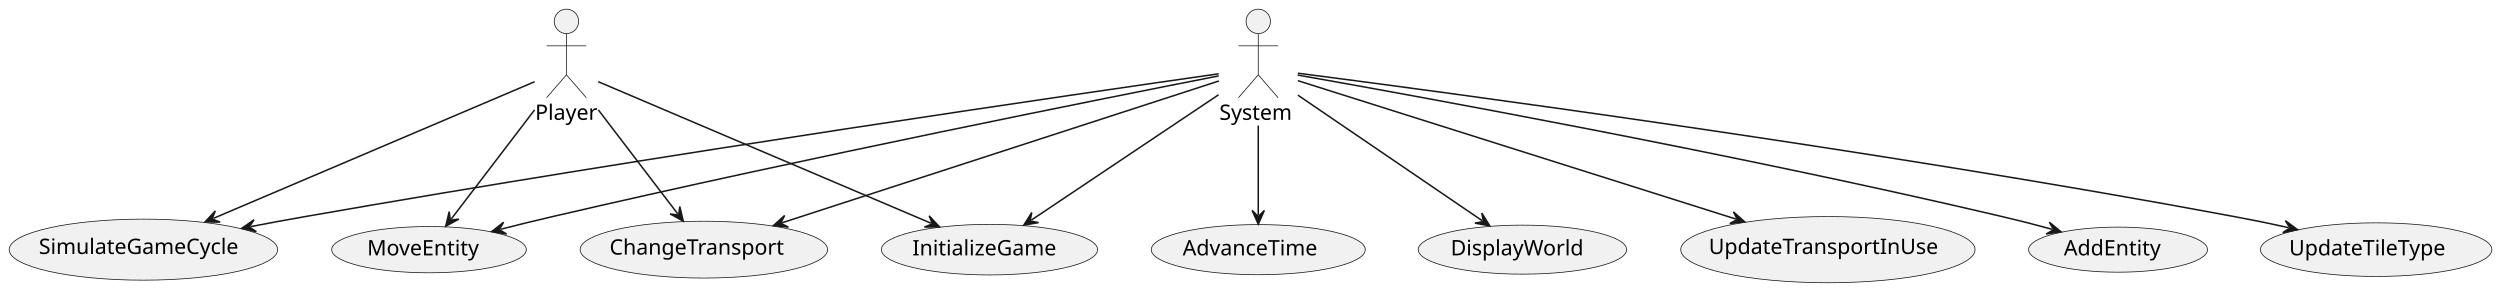
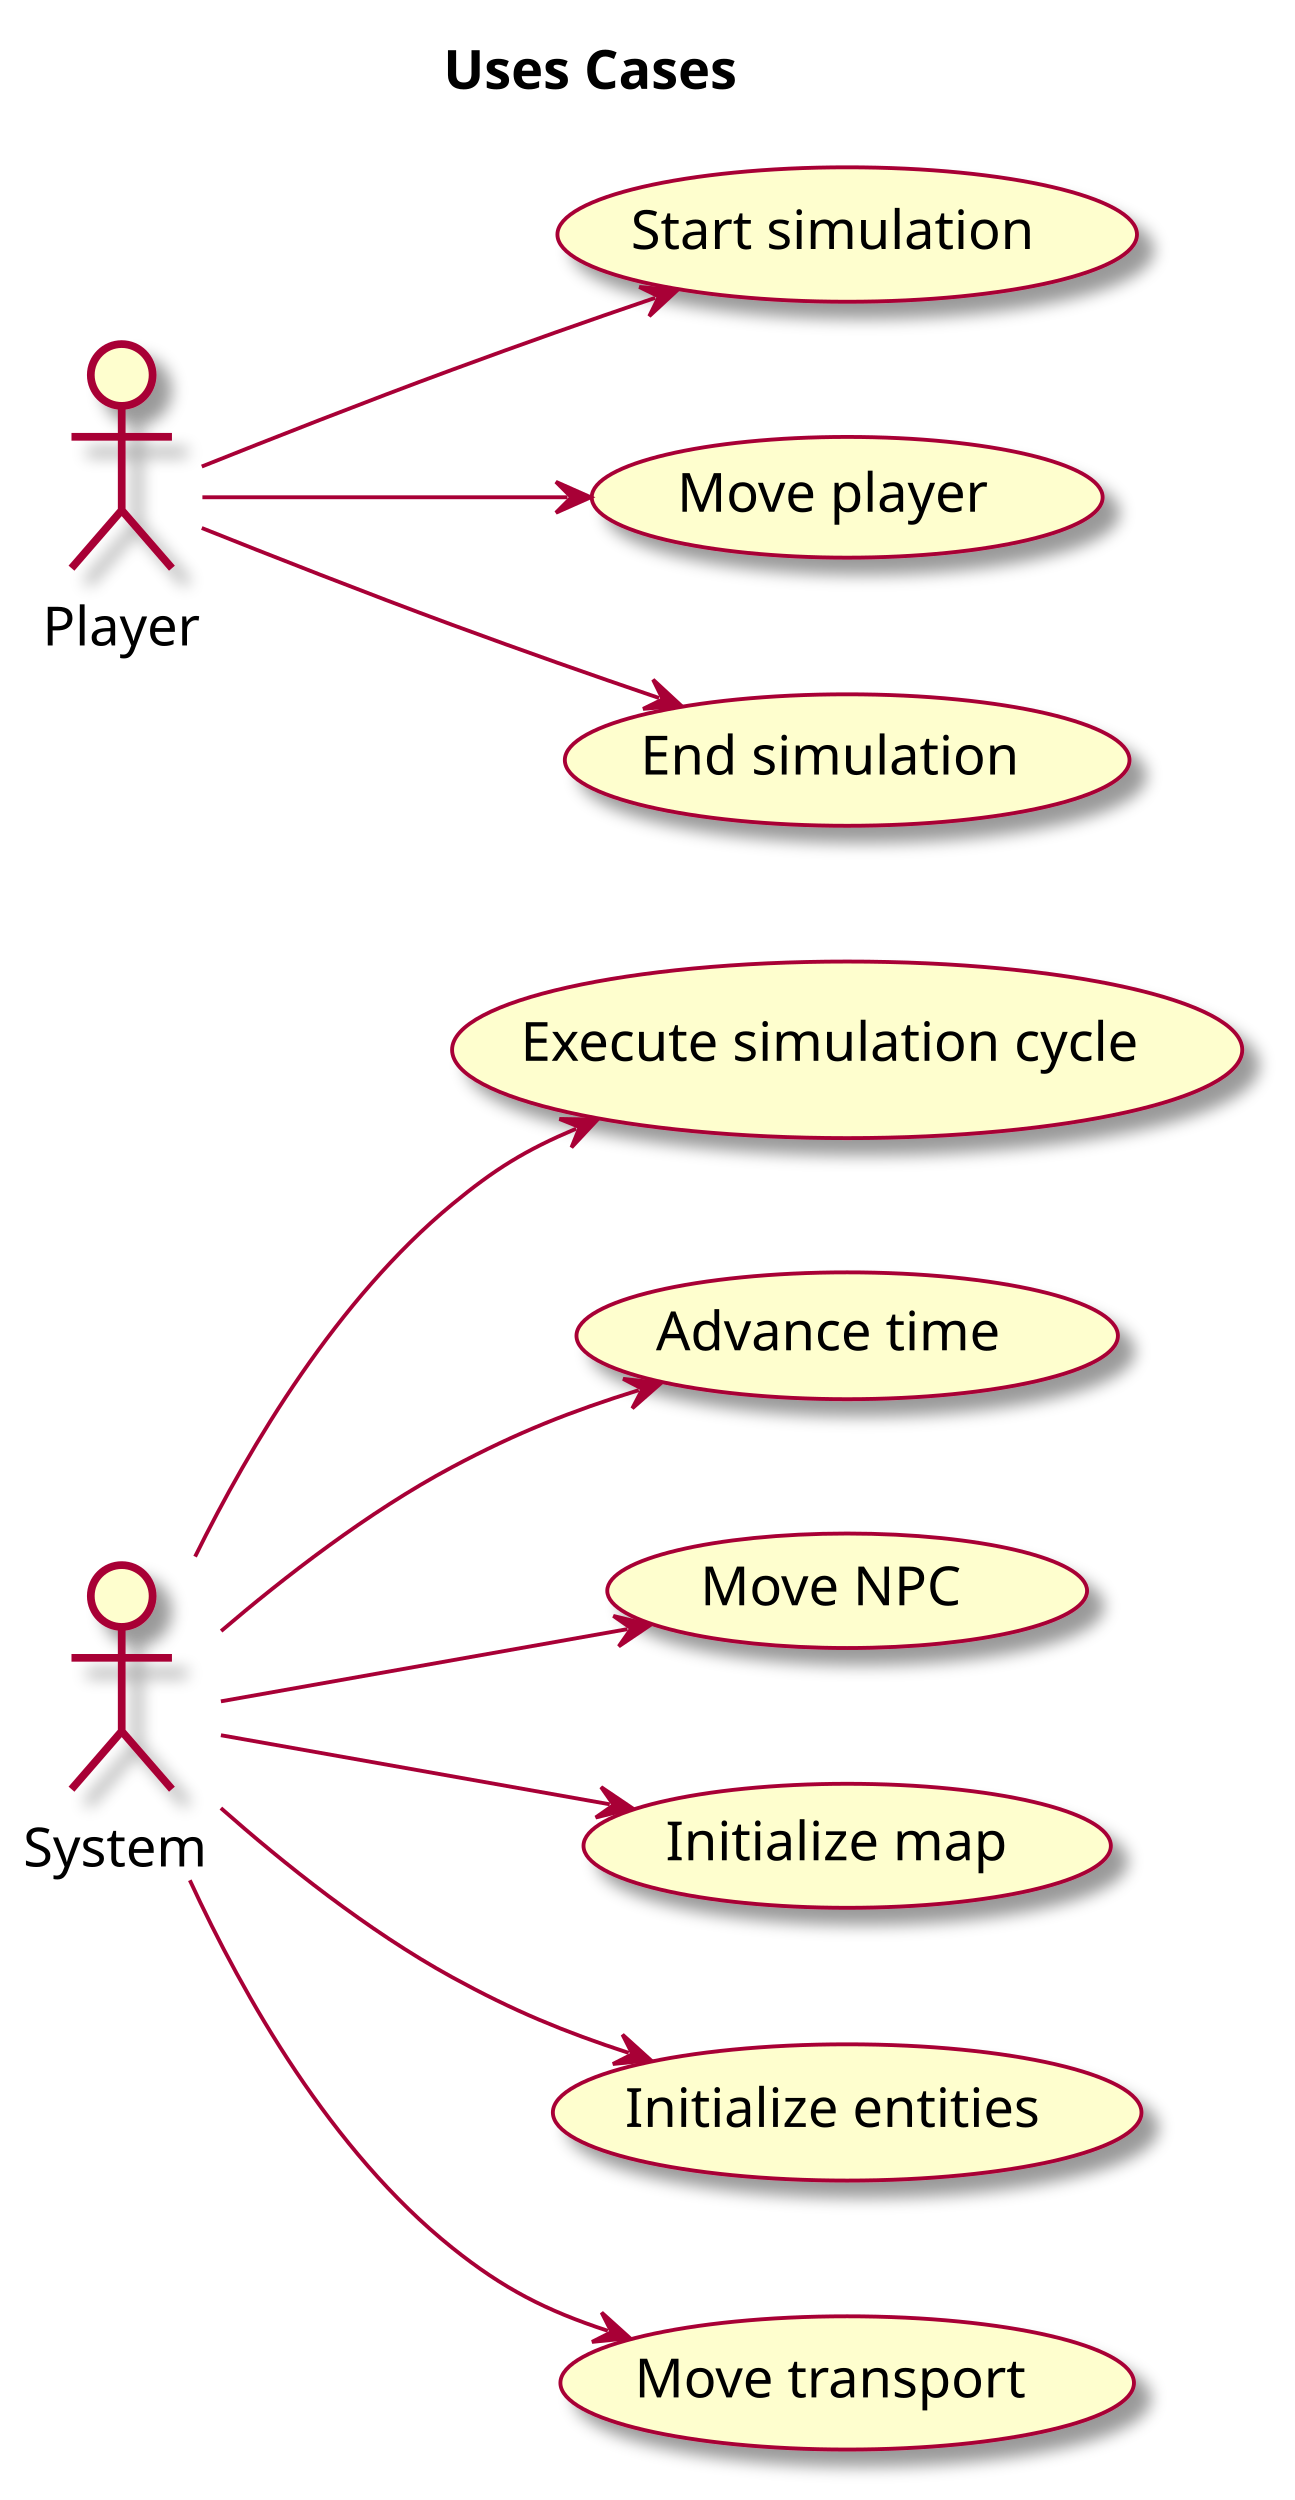
- <svg xmlns="http://www.w3.org/2000/svg" contentStyleType="text/css" height="191px" preserveAspectRatio="none" style="width:1637px;height:191px;background:#FFFFFF;" version="1.1" viewBox="0 0 1637 191" width="1637px" zoomAndPan="magnify">
-   <defs />
+ <svg xmlns="http://www.w3.org/2000/svg" contentStyleType="text/css" height="647px" preserveAspectRatio="none" style="width:335px;height:647px;background:#FFFFFF;" version="1.1" viewBox="0 0 335 647" width="335px" zoomAndPan="magnify">
+   <defs>
+     <filter height="300%" id="f1hwj0jot3uli" width="300%" x="-1" y="-1">
+       <feGaussianBlur result="blurOut" stdDeviation="2.0" />
+       <feColorMatrix in="blurOut" result="blurOut2" type="matrix" values="0 0 0 0 0 0 0 0 0 0 0 0 0 0 0 0 0 0 .4 0" />
+       <feOffset dx="4.0" dy="4.0" in="blurOut2" result="blurOut3" />
+       <feBlend in="SourceGraphic" in2="blurOut3" mode="normal" />
+     </filter>
+   </defs>
  <g>
+     <text fill="#000000" font-family="sans-serif" font-size="14" font-weight="bold" lengthAdjust="spacing" textLength="92" x="114.748" y="22.995">Uses Cases</text>
+     <g id="elem_system">
+       <ellipse cx="31.5" cy="413.047" fill="#FEFECE" filter="url(#f1hwj0jot3uli)" rx="8" ry="8" style="stroke:#A80036;stroke-width:2.0;" />
+       <path d="M31.5,421.047 L31.5,448.047 M18.5,429.047 L44.5,429.047 M31.5,448.047 L18.5,463.047 M31.5,448.047 L44.5,463.047 " fill="none" filter="url(#f1hwj0jot3uli)" style="stroke:#A80036;stroke-width:2.0;" />
+       <text fill="#000000" font-family="sans-serif" font-size="14" lengthAdjust="spacing" textLength="51" x="6" y="483.042">System</text>
+     </g>
    <g id="elem_Player">
-       <ellipse cx="370.91" cy="14" fill="#F1F1F1" rx="8" ry="8" style="stroke:#181818;stroke-width:0.5;" />
-       <path d="M370.91,22 L370.91,49 M357.91,30 L383.91,30 M370.91,49 L357.91,64 M370.91,49 L383.91,64 " fill="none" style="stroke:#181818;stroke-width:0.5;" />
-       <text fill="#000000" font-family="sans-serif" font-size="14" lengthAdjust="spacing" textLength="41" x="350.41" y="78.495">Player</text>
+       <ellipse cx="31.5" cy="97.047" fill="#FEFECE" filter="url(#f1hwj0jot3uli)" rx="8" ry="8" style="stroke:#A80036;stroke-width:2.0;" />
+       <path d="M31.5,105.047 L31.5,132.047 M18.5,113.047 L44.5,113.047 M31.5,132.047 L18.5,147.047 M31.5,132.047 L44.5,147.047 " fill="none" filter="url(#f1hwj0jot3uli)" style="stroke:#A80036;stroke-width:2.0;" />
+       <text fill="#000000" font-family="sans-serif" font-size="14" lengthAdjust="spacing" textLength="41" x="11" y="167.042">Player</text>
    </g>
-     <g id="elem_System">
-       <ellipse cx="823.91" cy="14" fill="#F1F1F1" rx="8" ry="8" style="stroke:#181818;stroke-width:0.5;" />
-       <path d="M823.91,22 L823.91,49 M810.91,30 L836.91,30 M823.91,49 L810.91,64 M823.91,49 L836.91,64 " fill="none" style="stroke:#181818;stroke-width:0.5;" />
-       <text fill="#000000" font-family="sans-serif" font-size="14" lengthAdjust="spacing" textLength="51" x="798.41" y="78.495">System</text>
+     <g id="elem_Start simulation">
+       <ellipse cx="219.255" cy="60.696" fill="#FEFECE" filter="url(#f1hwj0jot3uli)" rx="74.995" ry="17.399" style="stroke:#A80036;stroke-width:1.0;" />
+       <text fill="#000000" font-family="sans-serif" font-size="14" lengthAdjust="spacing" textLength="106" x="163.255" y="64.443">Start simulation</text>
    </g>
-     <g id="elem_InitializeGame">
-       <ellipse cx="647.915" cy="163.471" fill="#F1F1F1" rx="70.805" ry="16.561" style="stroke:#181818;stroke-width:0.5;" />
-       <text fill="#000000" font-family="sans-serif" font-size="14" lengthAdjust="spacing" textLength="95" x="597.415" y="167.219">InitializeGame</text>
+     <g id="elem_Move player">
+       <ellipse cx="219.253" cy="128.7" fill="#FEFECE" filter="url(#f1hwj0jot3uli)" rx="66.113" ry="15.623" style="stroke:#A80036;stroke-width:1.0;" />
+       <text fill="#000000" font-family="sans-serif" font-size="14" lengthAdjust="spacing" textLength="82" x="175.253" y="132.447">Move player</text>
    </g>
-     <g id="elem_SimulateGameCycle">
-       <ellipse cx="93.913" cy="163.473" fill="#F1F1F1" rx="87.913" ry="19.983" style="stroke:#181818;stroke-width:0.5;" />
-       <text fill="#000000" font-family="sans-serif" font-size="14" lengthAdjust="spacing" textLength="137" x="25.413" y="166.319">SimulateGameCycle</text>
+     <g id="elem_Execute simulation cycle">
+       <ellipse cx="219.248" cy="271.697" fill="#FEFECE" filter="url(#f1hwj0jot3uli)" rx="102.248" ry="22.85" style="stroke:#A80036;stroke-width:1.0;" />
+       <text fill="#000000" font-family="sans-serif" font-size="14" lengthAdjust="spacing" textLength="169" x="134.748" y="274.543">Execute simulation cycle</text>
    </g>
-     <g id="elem_AddEntity">
-       <ellipse cx="1386.913" cy="163.472" fill="#F1F1F1" rx="58.573" ry="14.762" style="stroke:#181818;stroke-width:0.5;" />
-       <text fill="#000000" font-family="sans-serif" font-size="14" lengthAdjust="spacing" textLength="65" x="1351.413" y="167.22">AddEntity</text>
+     <g id="elem_Advance time">
+       <ellipse cx="219.253" cy="345.7" fill="#FEFECE" filter="url(#f1hwj0jot3uli)" rx="70.063" ry="16.413" style="stroke:#A80036;stroke-width:1.0;" />
+       <text fill="#000000" font-family="sans-serif" font-size="14" lengthAdjust="spacing" textLength="93" x="169.753" y="349.447">Advance time</text>
    </g>
-     <g id="elem_MoveEntity">
-       <ellipse cx="280.915" cy="163.475" fill="#F1F1F1" rx="63.725" ry="15.145" style="stroke:#181818;stroke-width:0.5;" />
-       <text fill="#000000" font-family="sans-serif" font-size="14" lengthAdjust="spacing" textLength="75" x="240.415" y="167.222">MoveEntity</text>
+     <g id="elem_Move NPC">
+       <ellipse cx="219.247" cy="411.694" fill="#FEFECE" filter="url(#f1hwj0jot3uli)" rx="62.087" ry="14.817" style="stroke:#A80036;stroke-width:1.0;" />
+       <text fill="#000000" font-family="sans-serif" font-size="14" lengthAdjust="spacing" textLength="70" x="181.247" y="415.442">Move NPC</text>
    </g>
-     <g id="elem_ChangeTransport">
-       <ellipse cx="460.907" cy="163.465" fill="#F1F1F1" rx="81.027" ry="18.605" style="stroke:#181818;stroke-width:0.5;" />
-       <text fill="#000000" font-family="sans-serif" font-size="14" lengthAdjust="spacing" textLength="121" x="399.122" y="166.732">ChangeTransport</text>
+     <g id="elem_Initialize map">
+       <ellipse cx="219.25" cy="477.695" fill="#FEFECE" filter="url(#f1hwj0jot3uli)" rx="68.24" ry="16.048" style="stroke:#A80036;stroke-width:1.0;" />
+       <text fill="#000000" font-family="sans-serif" font-size="14" lengthAdjust="spacing" textLength="88" x="172.25" y="481.442">Initialize map</text>
    </g>
-     <g id="elem_UpdateTileType">
-       <ellipse cx="1555.905" cy="163.465" fill="#F1F1F1" rx="75.775" ry="17.555" style="stroke:#181818;stroke-width:0.5;" />
-       <text fill="#000000" font-family="sans-serif" font-size="14" lengthAdjust="spacing" textLength="108" x="1498.905" y="167.213">UpdateTileType</text>
+     <g id="elem_Initialize entities">
+       <ellipse cx="219.248" cy="546.7" fill="#FEFECE" filter="url(#f1hwj0jot3uli)" rx="76.168" ry="17.634" style="stroke:#A80036;stroke-width:1.0;" />
+       <text fill="#000000" font-family="sans-serif" font-size="14" lengthAdjust="spacing" textLength="109" x="161.748" y="550.448">Initialize entities</text>
    </g>
-     <g id="elem_AdvanceTime">
-       <ellipse cx="823.913" cy="163.473" fill="#F1F1F1" rx="70.063" ry="16.413" style="stroke:#181818;stroke-width:0.5;" />
-       <text fill="#000000" font-family="sans-serif" font-size="14" lengthAdjust="spacing" textLength="93" x="774.413" y="167.22">AdvanceTime</text>
+     <g id="elem_Move transport">
+       <ellipse cx="219.25" cy="616.701" fill="#FEFECE" filter="url(#f1hwj0jot3uli)" rx="74.22" ry="17.244" style="stroke:#A80036;stroke-width:1.0;" />
+       <text fill="#000000" font-family="sans-serif" font-size="14" lengthAdjust="spacing" textLength="104" x="164.25" y="620.448">Move transport</text>
    </g>
-     <g id="elem_DisplayWorld">
-       <ellipse cx="996.91" cy="163.468" fill="#F1F1F1" rx="68.24" ry="16.048" style="stroke:#181818;stroke-width:0.5;" />
-       <text fill="#000000" font-family="sans-serif" font-size="14" lengthAdjust="spacing" textLength="88" x="949.91" y="167.216">DisplayWorld</text>
+     <g id="elem_End simulation">
+       <ellipse cx="219.248" cy="196.7" fill="#FEFECE" filter="url(#f1hwj0jot3uli)" rx="73.068" ry="17.014" style="stroke:#A80036;stroke-width:1.0;" />
+       <text fill="#000000" font-family="sans-serif" font-size="14" lengthAdjust="spacing" textLength="101" x="165.748" y="200.448">End simulation</text>
    </g>
-     <g id="elem_UpdateTransportInUse">
-       <ellipse cx="1196.909" cy="163.472" fill="#F1F1F1" rx="96.359" ry="21.672" style="stroke:#181818;stroke-width:0.5;" />
-       <text fill="#000000" font-family="sans-serif" font-size="14" lengthAdjust="spacing" textLength="156" x="1118.909" y="166.319">UpdateTransportInUse</text>
+     <g id="link_Player_Start simulation">
+       <path d="M52.22,120.737 C69.29,113.907 94.68,103.907 117,95.697 C136.03,88.697 151.523,83.248 169.572,77.078 " fill="none" id="Player-to-Start simulation" style="stroke:#A80036;stroke-width:1.0;" />
+       <polygon fill="#A80036" points="175.25,75.137,165.44,74.263,170.519,76.754,168.028,81.833,175.25,75.137" style="stroke:#A80036;stroke-width:1.0;" />
    </g>
-     <g id="link_Player_InitializeGame">
-       <path d="M391.73,53.5 C439.54,73.84 551.979,121.661 609.619,146.181 " fill="none" id="Player-to-InitializeGame" style="stroke:#181818;stroke-width:1.0;" />
-       <polygon fill="#181818" points="615.14,148.53,608.424,141.326,610.539,146.573,605.292,148.688,615.14,148.53" style="stroke:#181818;stroke-width:1.0;" />
+     <g id="link_Player_Move player">
+       <path d="M52.38,128.697 C76.24,128.697 111.48,128.697 146.87,128.697 " fill="none" id="Player-to-Move player" style="stroke:#A80036;stroke-width:1.0;" />
+       <polygon fill="#A80036" points="152.87,128.697,143.87,124.697,147.87,128.697,143.87,132.697,152.87,128.697" style="stroke:#A80036;stroke-width:1.0;" />
    </g>
-     <g id="link_Player_SimulateGameCycle">
-       <path d="M350.09,53.5 C304.29,72.98 199.651,117.492 139.791,142.952 " fill="none" id="Player-to-SimulateGameCycle" style="stroke:#181818;stroke-width:1.0;" />
-       <polygon fill="#181818" points="134.27,145.3,144.118,145.458,138.871,143.343,140.986,138.097,134.27,145.3" style="stroke:#181818;stroke-width:1.0;" />
+     <g id="link_system_Execute simulation cycle">
+       <path d="M50.49,402.857 C64.81,373.847 87.37,336.177 117,311.697 C128,302.607 135.796,297.738 149.106,292.098 " fill="none" id="system-to-Execute simulation cycle" style="stroke:#A80036;stroke-width:1.0;" />
+       <polygon fill="#A80036" points="154.63,289.757,144.783,289.585,150.026,291.708,147.904,296.951,154.63,289.757" style="stroke:#A80036;stroke-width:1.0;" />
    </g>
-     <g id="link_Player_MoveEntity">
-       <path d="M350.04,71.97 C331.86,95.77 309.871,124.551 295.481,143.401 " fill="none" id="Player-to-MoveEntity" style="stroke:#181818;stroke-width:1.0;" />
-       <polygon fill="#181818" points="291.84,148.17,300.481,143.443,294.874,144.196,294.122,138.589,291.84,148.17" style="stroke:#181818;stroke-width:1.0;" />
+     <g id="link_system_Advance time">
+       <path d="M57.23,422.117 C73.32,408.367 95.28,391.277 117,379.697 C133.85,370.707 147.803,365.236 165.313,359.766 " fill="none" id="system-to-Advance time" style="stroke:#A80036;stroke-width:1.0;" />
+       <polygon fill="#A80036" points="171.04,357.977,161.257,356.842,166.268,359.468,163.642,364.478,171.04,357.977" style="stroke:#A80036;stroke-width:1.0;" />
    </g>
-     <g id="link_Player_ChangeTransport">
-       <path d="M391.79,71.97 C408.92,94.41 429.049,120.751 443.769,140.031 " fill="none" id="Player-to-ChangeTransport" style="stroke:#181818;stroke-width:1.0;" />
-       <polygon fill="#181818" points="447.41,144.8,445.128,135.219,444.376,140.826,438.769,140.074,447.41,144.8" style="stroke:#181818;stroke-width:1.0;" />
+     <g id="link_system_Move NPC">
+       <path d="M57.17,440.307 C85.39,435.297 126.433,428.007 162.393,421.617 " fill="none" id="system-to-Move NPC" style="stroke:#A80036;stroke-width:1.0;" />
+       <polygon fill="#A80036" points="168.3,420.567,158.739,418.203,163.377,421.442,160.139,426.08,168.3,420.567" style="stroke:#A80036;stroke-width:1.0;" />
    </g>
-     <g id="link_System_InitializeGame">
-       <path d="M797.94,62.03 C763.42,85.14 707.986,122.252 675.346,144.102 " fill="none" id="System-to-InitializeGame" style="stroke:#181818;stroke-width:1.0;" />
-       <polygon fill="#181818" points="670.36,147.44,680.064,145.757,674.515,144.659,675.614,139.109,670.36,147.44" style="stroke:#181818;stroke-width:1.0;" />
+     <g id="link_system_Initialize map">
+       <path d="M57.17,449.077 C84.21,453.877 122.533,460.687 157.813,466.957 " fill="none" id="system-to-Initialize map" style="stroke:#A80036;stroke-width:1.0;" />
+       <polygon fill="#A80036" points="163.72,468.007,155.559,462.494,158.797,467.132,154.159,470.37,163.72,468.007" style="stroke:#A80036;stroke-width:1.0;" />
    </g>
-     <g id="link_System_SimulateGameCycle">
-       <path d="M798,48.32 C712.45,60.52 431.29,101.24 199.91,141.8 C186.43,144.16 177.912,145.726 164.192,148.366 " fill="none" id="System-to-SimulateGameCycle" style="stroke:#181818;stroke-width:1.0;" />
-       <polygon fill="#181818" points="158.3,149.5,167.894,151.727,163.21,148.555,166.382,143.871,158.3,149.5" style="stroke:#181818;stroke-width:1.0;" />
+     <g id="link_system_Initialize entities">
+       <path d="M57.16,467.937 C73.21,482.107 95.17,499.717 117,511.697 C132.98,520.457 145.859,525.766 162.709,531.296 " fill="none" id="system-to-Initialize entities" style="stroke:#A80036;stroke-width:1.0;" />
+       <polygon fill="#A80036" points="168.41,533.167,161.106,526.56,163.659,531.608,158.611,534.161,168.41,533.167" style="stroke:#A80036;stroke-width:1.0;" />
    </g>
-     <g id="link_System_AddEntity">
-       <path d="M849.66,49.14 C922.43,61.97 1135.73,100.55 1310.91,141.8 C1323.56,144.77 1331.494,146.801 1343.764,150.171 " fill="none" id="System-to-AddEntity" style="stroke:#181818;stroke-width:1.0;" />
-       <polygon fill="#181818" points="1349.55,151.76,1341.931,145.519,1344.728,150.436,1339.812,153.233,1349.55,151.76" style="stroke:#181818;stroke-width:1.0;" />
+     <g id="link_system_Move transport">
+       <path d="M49.13,486.607 C63.1,516.887 85.81,556.707 117,581.697 C130.28,592.337 141.299,597.967 157.309,603.217 " fill="none" id="system-to-Move transport" style="stroke:#A80036;stroke-width:1.0;" />
+       <polygon fill="#A80036" points="163.01,605.087,155.704,598.482,158.259,603.529,153.212,606.083,163.01,605.087" style="stroke:#A80036;stroke-width:1.0;" />
    </g>
-     <g id="link_System_MoveEntity">
-       <path d="M798.03,49.69 C727.72,63.47 527.36,103.31 361.91,141.8 C348.91,144.82 340.602,146.849 327.852,150.119 " fill="none" id="System-to-MoveEntity" style="stroke:#181818;stroke-width:1.0;" />
-       <polygon fill="#181818" points="322.04,151.61,331.752,153.249,326.883,150.368,329.764,145.5,322.04,151.61" style="stroke:#181818;stroke-width:1.0;" />
-     </g>
-     <g id="link_System_ChangeTransport">
-       <path d="M798.1,53.03 C737.11,72.82 589.197,120.827 512.157,145.837 " fill="none" id="System-to-ChangeTransport" style="stroke:#181818;stroke-width:1.0;" />
-       <polygon fill="#181818" points="506.45,147.69,516.245,148.716,511.206,146.146,513.775,141.107,506.45,147.69" style="stroke:#181818;stroke-width:1.0;" />
-     </g>
-     <g id="link_System_UpdateTileType">
-       <path d="M849.89,47.95 C936.91,59.16 1226.04,97.52 1462.91,141.8 C1476.41,144.32 1485.072,146.083 1498.532,149.063 " fill="none" id="System-to-UpdateTileType" style="stroke:#181818;stroke-width:1.0;" />
-       <polygon fill="#181818" points="1504.39,150.36,1496.467,144.509,1499.508,149.279,1494.738,152.32,1504.39,150.36" style="stroke:#181818;stroke-width:1.0;" />
-     </g>
-     <g id="link_System_AdvanceTime">
-       <path d="M823.91,82.25 C823.91,104.07 823.91,124.4 823.91,140.79 " fill="none" id="System-to-AdvanceTime" style="stroke:#181818;stroke-width:1.0;" />
-       <polygon fill="#181818" points="823.91,146.79,827.91,137.79,823.91,141.79,819.91,137.79,823.91,146.79" style="stroke:#181818;stroke-width:1.0;" />
-     </g>
-     <g id="link_System_DisplayWorld">
-       <path d="M849.81,62.29 C884.03,85.59 938.711,122.833 970.521,144.493 " fill="none" id="System-to-DisplayWorld" style="stroke:#181818;stroke-width:1.0;" />
-       <polygon fill="#181818" points="975.48,147.87,970.292,139.498,971.347,145.056,965.789,146.111,975.48,147.87" style="stroke:#181818;stroke-width:1.0;" />
-     </g>
-     <g id="link_System_UpdateTransportInUse">
-       <path d="M849.85,52.84 C910.15,71.89 1055.139,117.683 1136.709,143.452 " fill="none" id="System-to-UpdateTransportInUse" style="stroke:#181818;stroke-width:1.0;" />
-       <polygon fill="#181818" points="1142.43,145.26,1135.053,138.735,1137.662,143.754,1132.643,146.363,1142.43,145.26" style="stroke:#181818;stroke-width:1.0;" />
+     <g id="link_Player_End simulation">
+       <path d="M52.22,136.647 C69.29,143.477 94.68,153.477 117,161.697 C136.37,168.817 152.302,174.407 170.562,180.647 " fill="none" id="Player-to-End simulation" style="stroke:#A80036;stroke-width:1.0;" />
+       <polygon fill="#A80036" points="176.24,182.587,169.017,175.892,171.509,180.97,166.43,183.462,176.24,182.587" style="stroke:#A80036;stroke-width:1.0;" />
    </g>
  </g>
</svg>
